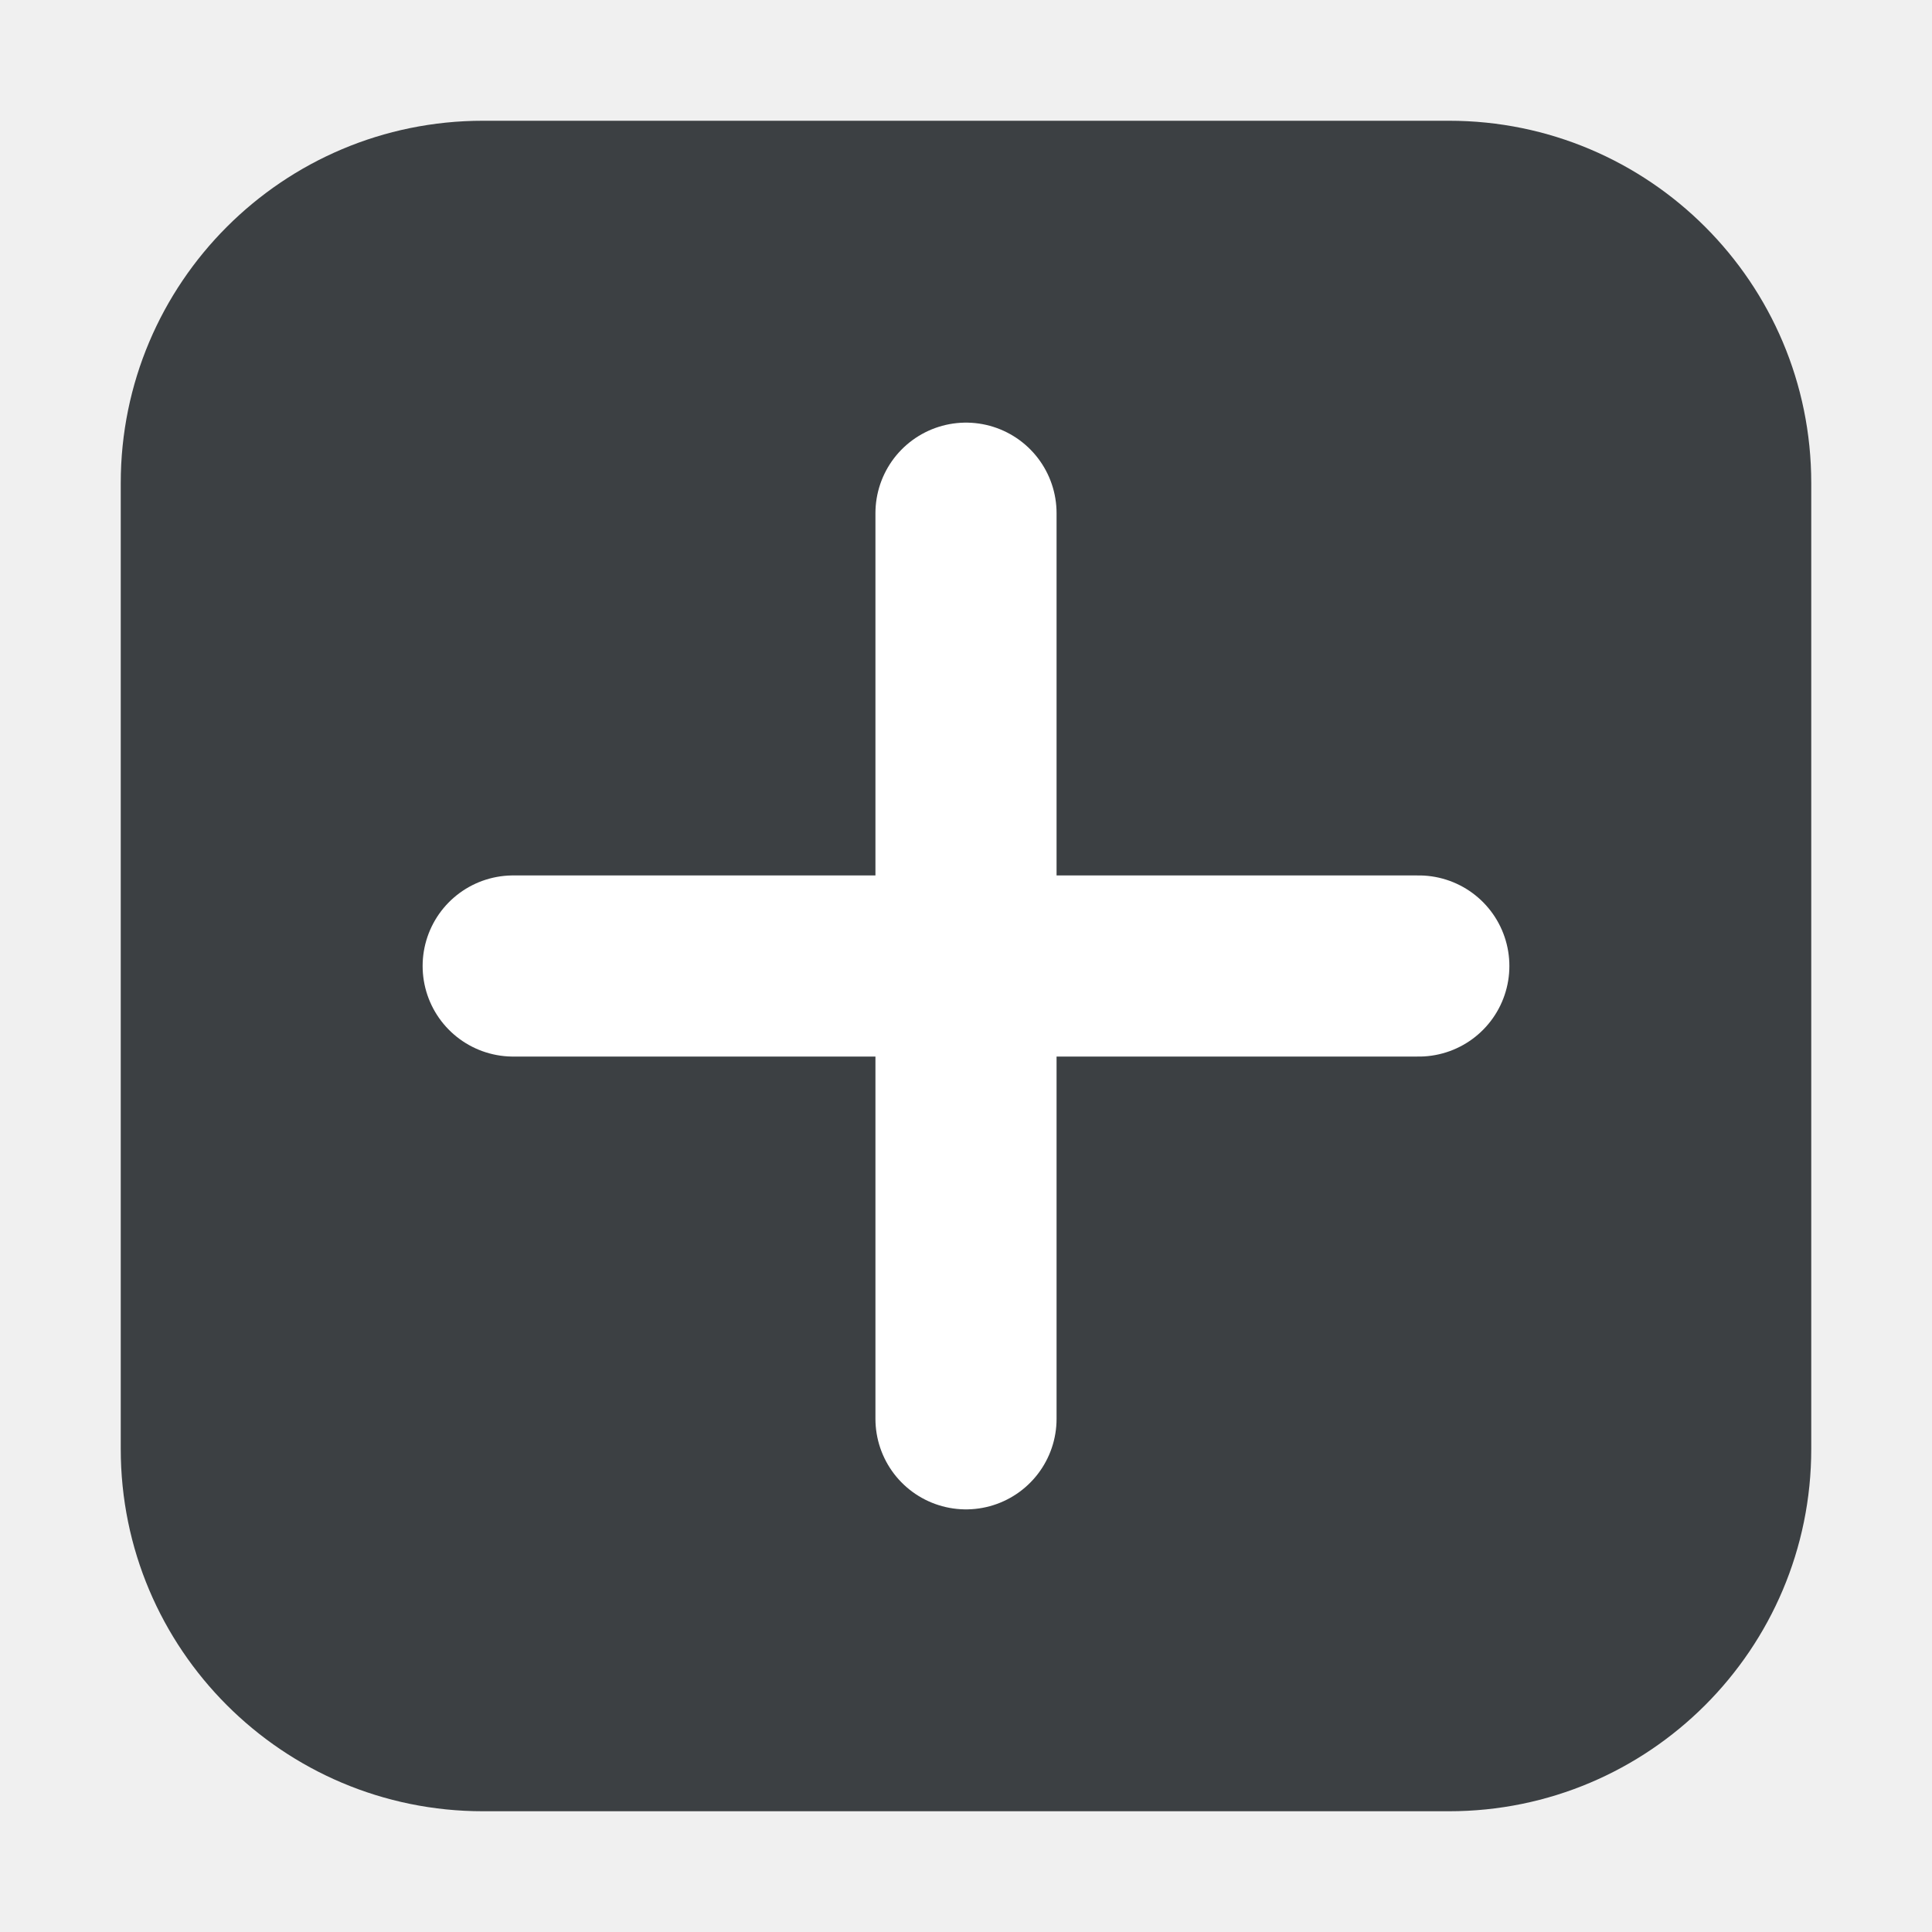
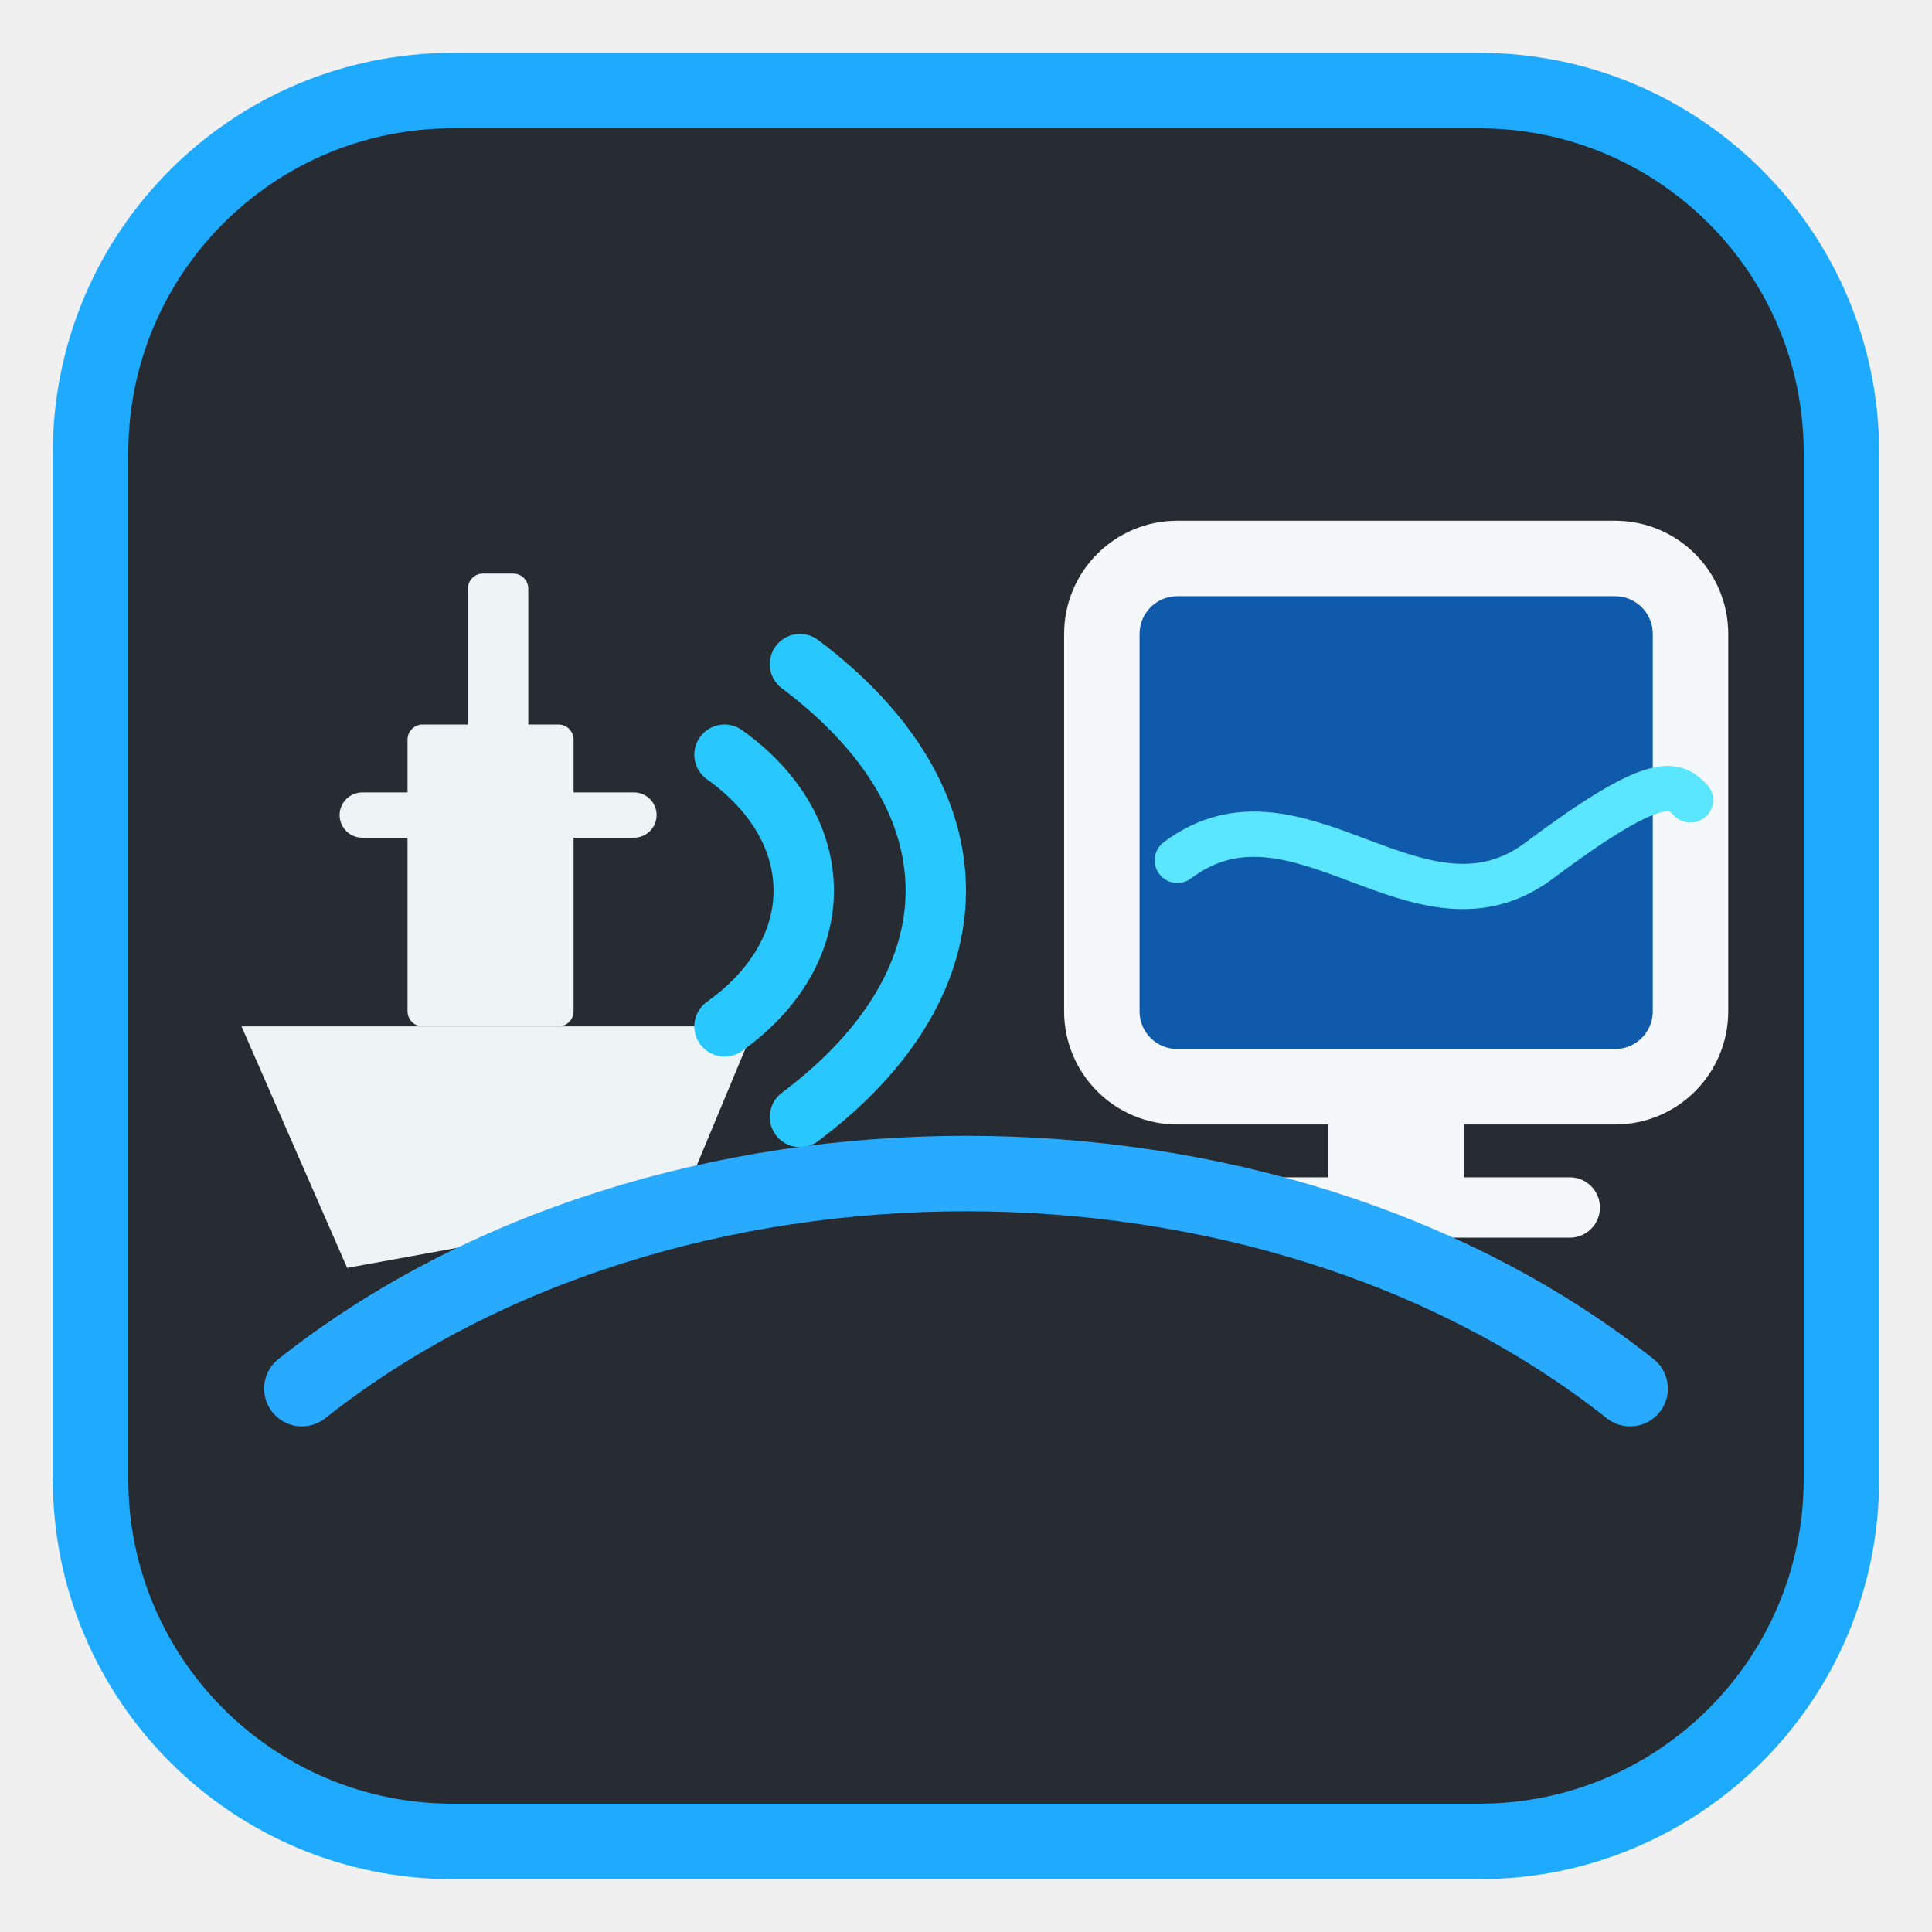
- <svg xmlns="http://www.w3.org/2000/svg" viewBox="0 0 128 128">
-   <rect x="8" y="8" width="112" height="112" rx="24" fill="#3c4043" />
-   <path d="M34 64h60M64 34v60" stroke="#fff" stroke-width="12" stroke-linecap="round" />
+ <svg xmlns="http://www.w3.org/2000/svg" viewBox="0 0 128 128" role="img" aria-labelledby="title desc">
+   <rect x="6" y="6" width="116" height="116" rx="24" fill="#262c32" stroke="#1eabff" stroke-width="5" />
+   <path d="M16 68h34l-5 12-22 4-7-16z" fill="#eef3f6" />
+   <rect x="27" y="48" width="11" height="20" rx="1" fill="#eef3f6" />
+   <rect x="31" y="38" width="4" height="14" rx="1" fill="#eef3f6" />
+   <path d="M24 54h18" stroke="#eef3f6" stroke-width="3" stroke-linecap="round" />
+   <path d="M48 50c7 5 7 13 0 18M53 44c12 9 12 21 0 30" fill="none" stroke="#28c8ff" stroke-width="4" stroke-linecap="round" />
+   <rect x="73" y="37" width="39" height="35" rx="5" fill="#0f5aaa" stroke="#f5f8fa" stroke-width="5" />
+   <rect x="88" y="72" width="9" height="7" fill="#f5f8fa" />
+   <path d="M81 80h23" stroke="#f5f8fa" stroke-width="4" stroke-linecap="round" />
+   <path d="M78 57c8-6 16 6 24 0s9-5 10-4" fill="none" stroke="#5be6ff" stroke-width="3" stroke-linecap="round" />
+   <path d="M20 92c24-19 64-19 88 0" fill="none" stroke="#28aaff" stroke-width="5" stroke-linecap="round" />
</svg>
